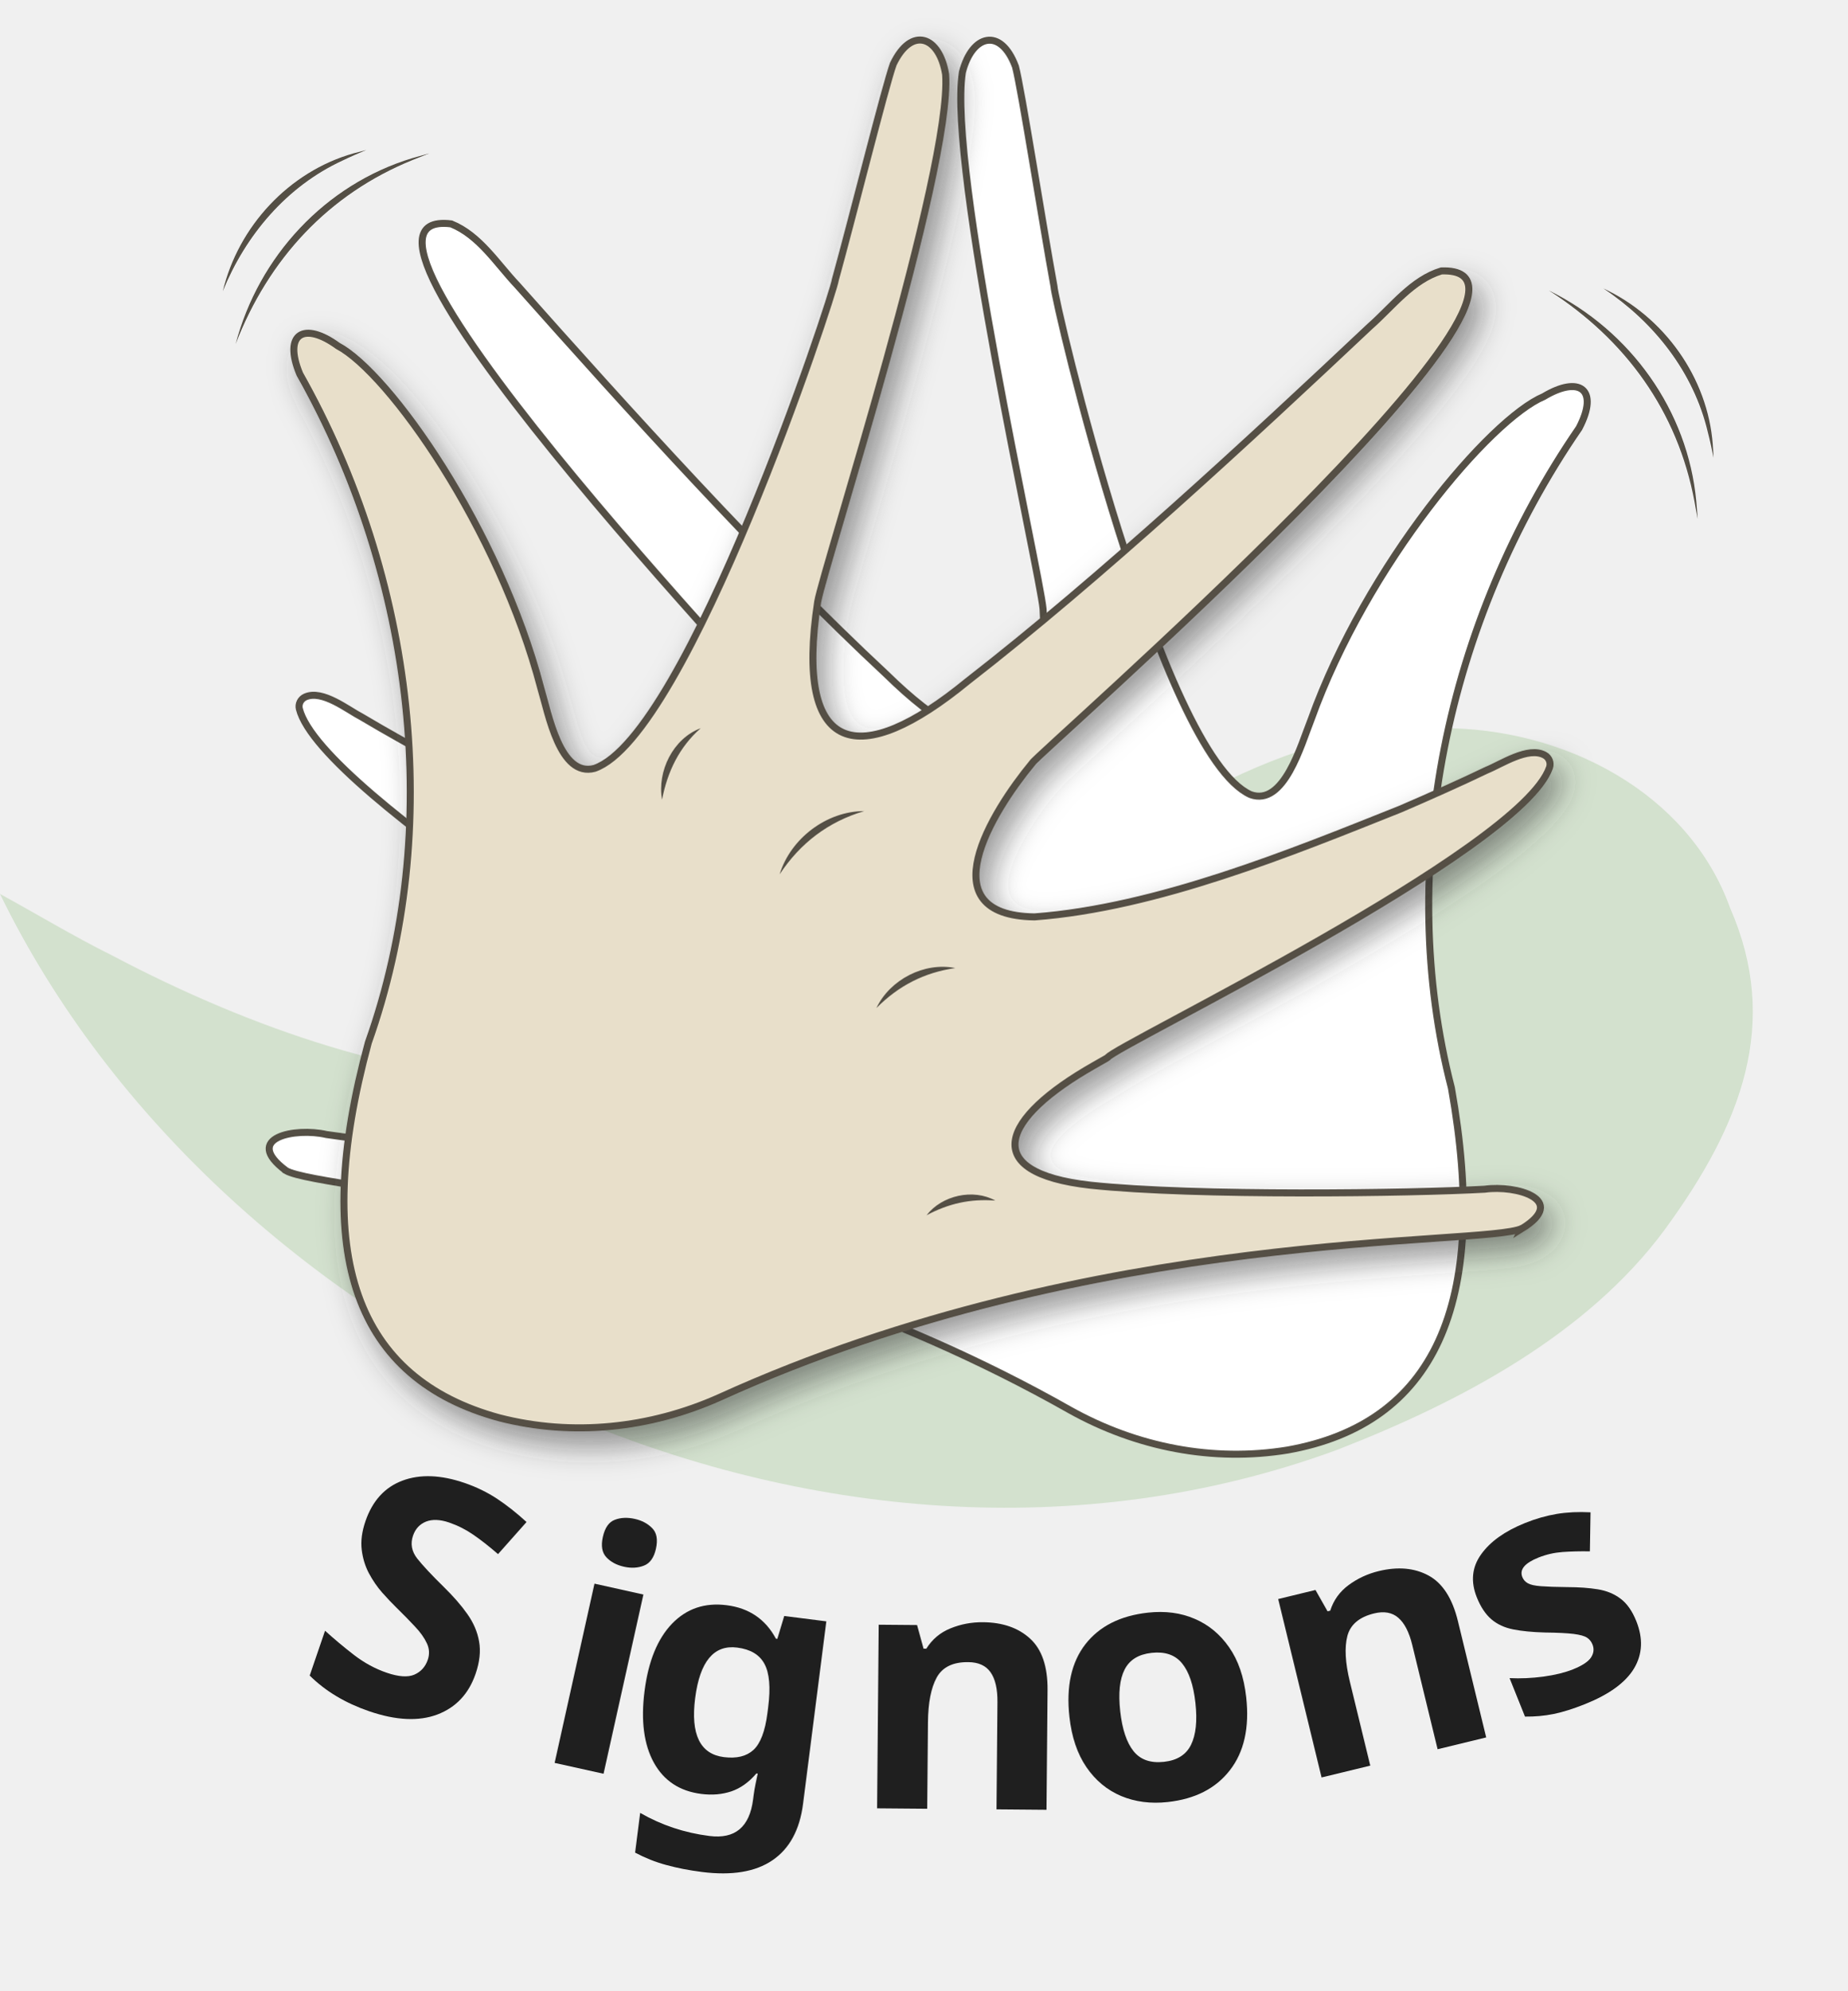
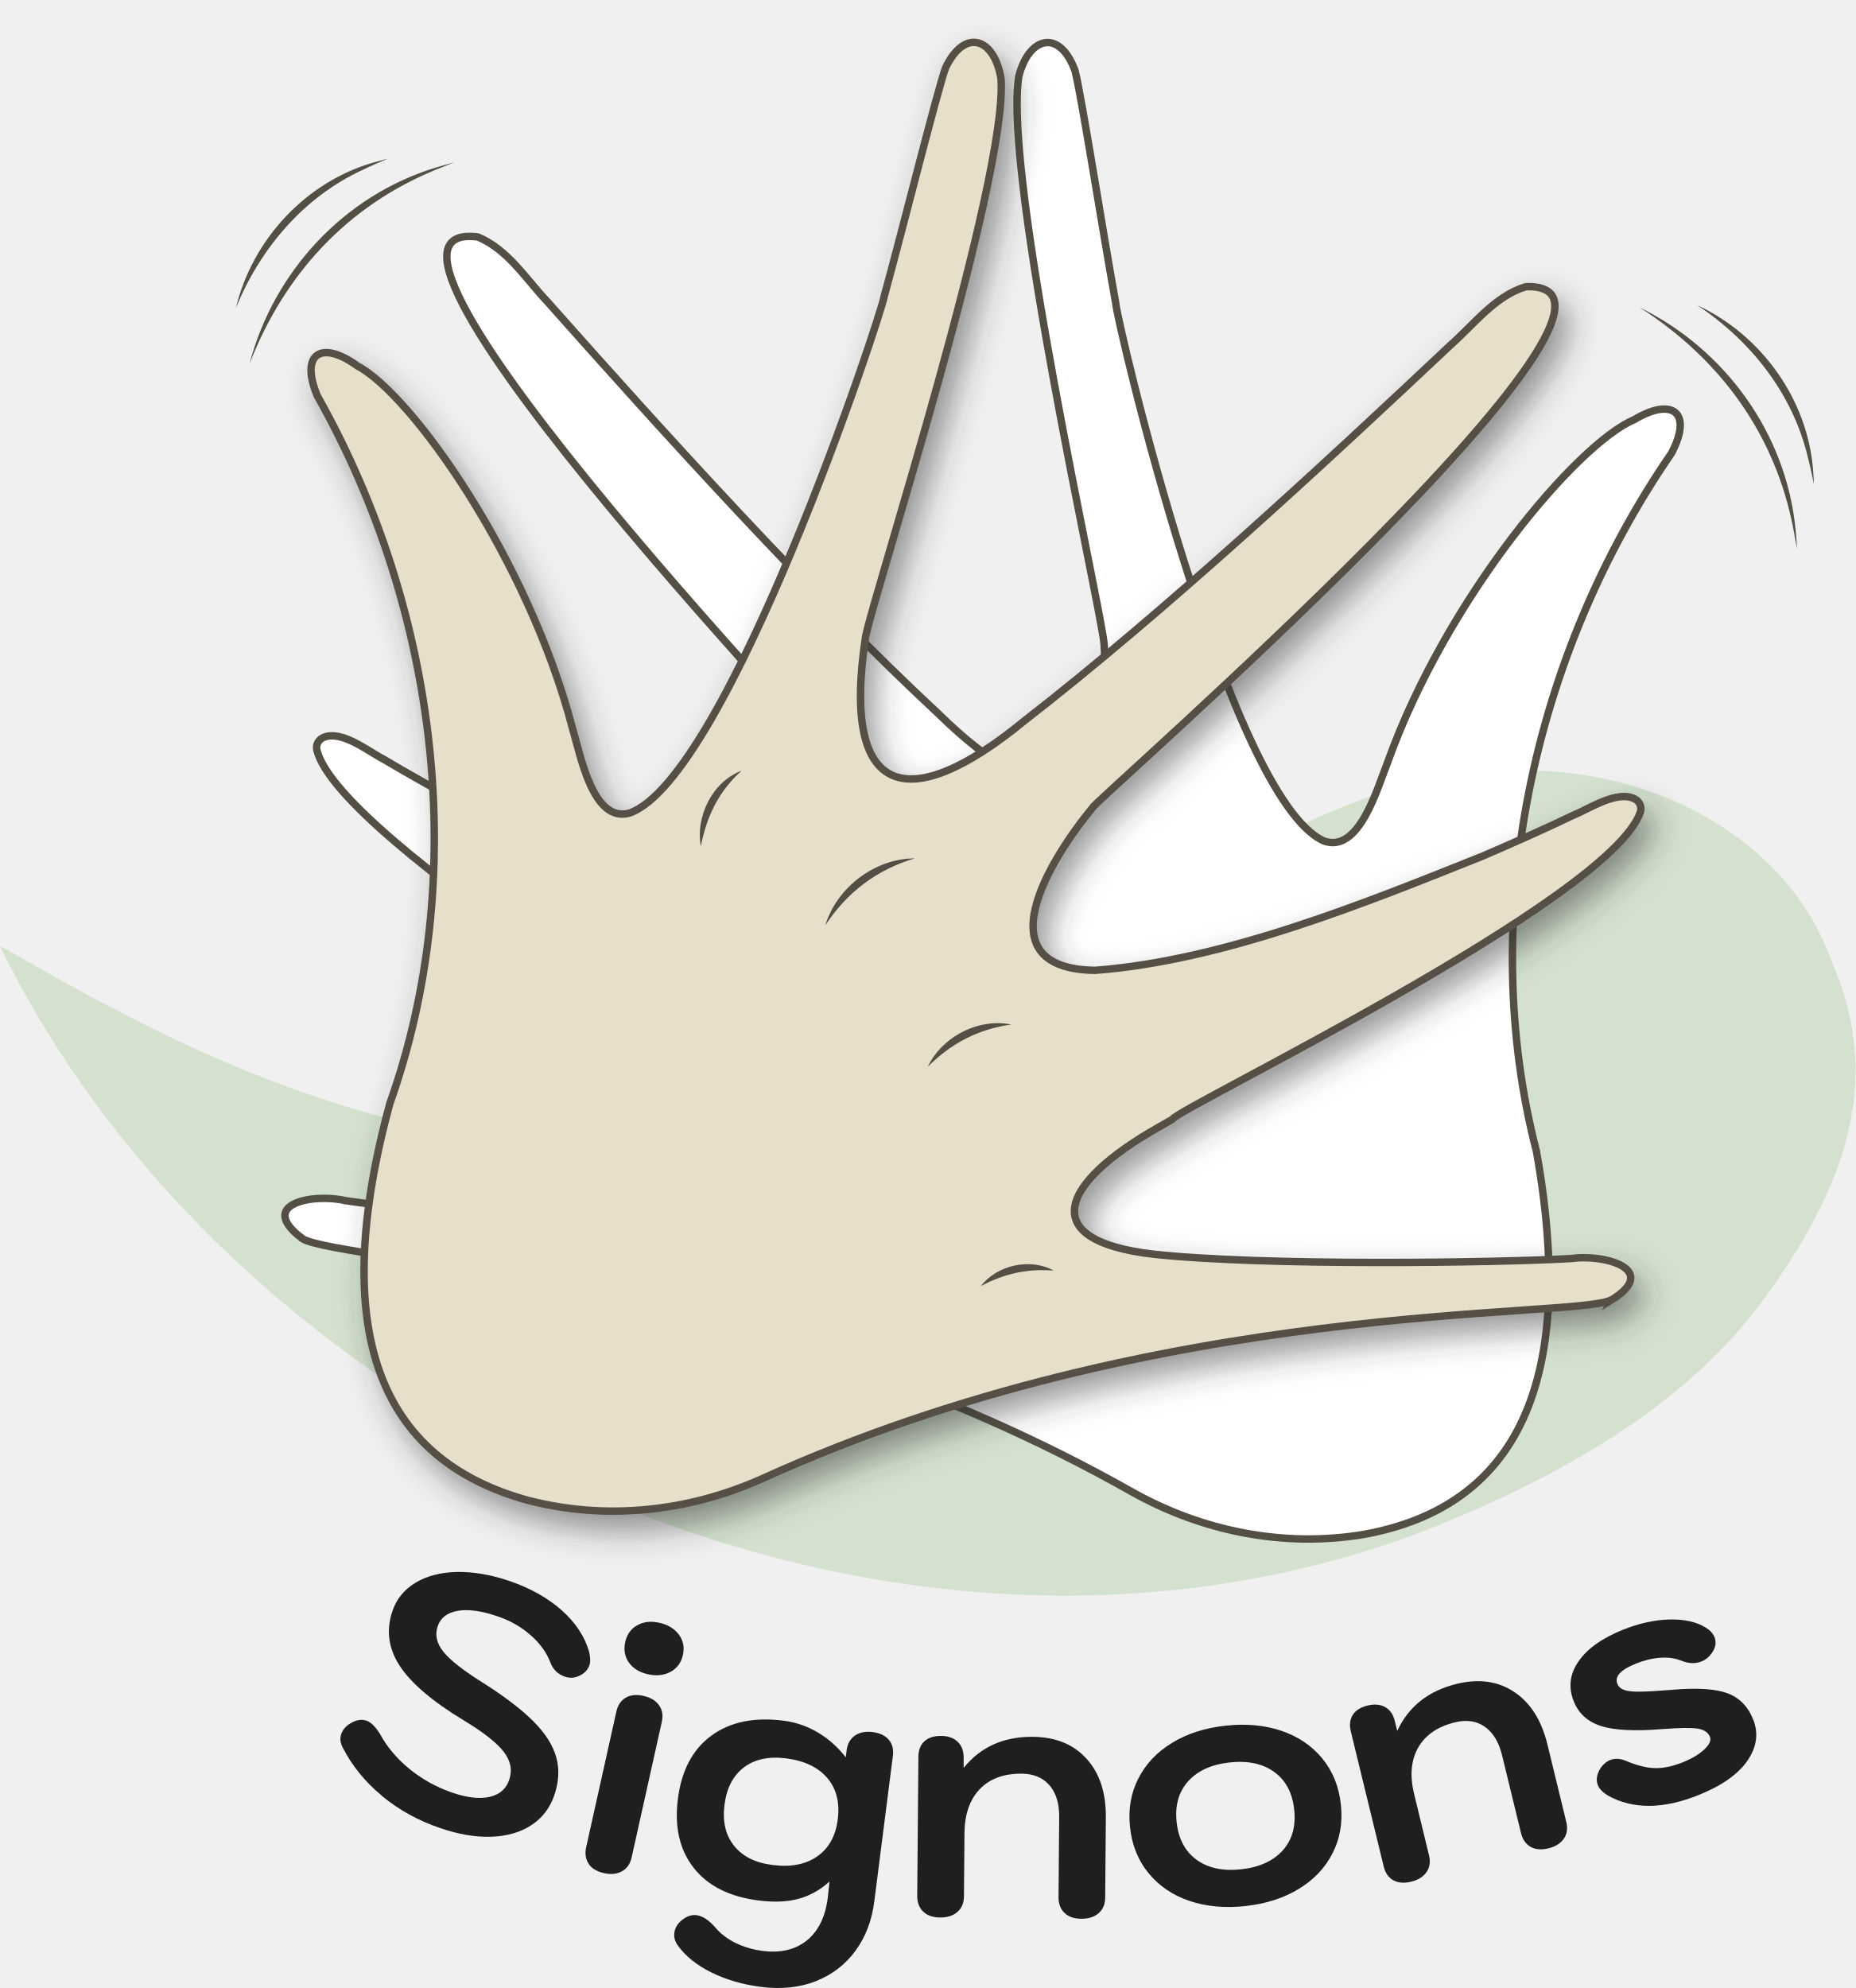
- <svg xmlns="http://www.w3.org/2000/svg" id="Layer_2" data-name="Layer 2" viewBox="0 0 263.31 283.5">
+ <svg xmlns="http://www.w3.org/2000/svg" id="Layer_2" data-name="Layer 2" viewBox="0 0 249.76 267.59">
  <defs>
    <style>
      .cls-1 {
        fill: #d3e1ce;
      }

      .cls-2 {
        fill: #1f1f1f;
-         font-family: Kodchasan-Bold, Kodchasan;
-         font-size: 47.91px;
-         font-weight: 700;
      }

      .cls-3 {
        fill: #544f45;
      }

      .cls-4 {
        fill: #fff;
      }

      .cls-4, .cls-5 {
        stroke: #544f45;
        stroke-miterlimit: 10;
      }

      .cls-5 {
        fill: #e8dfca;
        filter: url(#drop-shadow-1);
      }
    </style>
    <filter id="drop-shadow-1" x="35.4" y="0" width="195" height="213" filterUnits="userSpaceOnUse">
      <feOffset dx="1.42" dy="2.13" />
      <feGaussianBlur result="blur" stdDeviation="2.13" />
      <feFlood flood-color="#333" flood-opacity=".5" />
      <feComposite in2="blur" operator="in" />
      <feComposite in="SourceGraphic" />
    </filter>
  </defs>
  <g id="Layer_8" data-name="Layer 8">
    <g>
      <path class="cls-1" d="M190.36,206.59C117.41,233.28,31.24,191.55,0,127.34c5.23,2.86,10.55,6.07,15.93,8.74,40.44,21.32,86.03,28.88,125.1-3.52,19.22-13.03,39.51-29.16,64.13-28.84,17.74-.11,35.47,9.21,41.36,25.62,7.15,16.35,1.73,30.75-9.34,45.85-11.02,14.93-29.12,24.54-46.64,31.33l-.18.07Z" />
      <g>
        <g>
          <path class="cls-4" d="M40.72,166.73c-6.26-4.68,1.38-6.14,5.78-5.12,10.24,1.5,40.93,4.68,56.03,4.42,16.09-.37,13.48-8.41,1.04-17.01-.35-.24-.66-.46-.93-.64-.6-.41-.87-.6-.95-.67-.68-1.61-55.97-34.5-59.04-46.74-.17-.69.2-1.4.85-1.69,2.45-1.09,6.05,1.84,8.06,2.87,3.28,1.96,7.86,4.51,11.77,6.62,14.88,7.53,33.24,17.05,50.53,19.92,15.14,1.15,7.46-14.27,2.26-21.82-.03-.76-74-77.72-51.83-74.98,4.03,1.63,6.49,5.66,9.42,8.75,15.51,17.46,35.1,39.14,52.6,55.43,14.28,14.02,23.69,12.86,22.31-9.35-.49-5.3-13.62-63.06-11.49-76.43,1.36-5.36,5.46-6.46,7.56-.81.85,3.18,3.83,22.24,5.49,31.31.05,2.09,15.17,66.63,28,72.4,4.79,1.75,7.22-7.17,8.63-10.67,7.95-22.14,25.54-42.83,33.15-46.03,5.07-3.04,7.95-1.07,5.04,4.49-18.93,27.52-26.24,62.85-18.19,94,5.53,30.99-2.56,47.85-23.31,51.57-10.66,1.76-21.55-.39-31.03-5.68-51.34-29.09-106.52-31.08-111.75-34.13Z" />
          <path class="cls-5" d="M216.86,175.01c6.65-4.1-.83-6.24-5.3-5.61-10.33.58-41.18,1.03-56.2-.57-15.99-1.8-12.68-9.57.48-17.04.37-.21.7-.4.98-.56.64-.36.92-.52,1.01-.59.82-1.55,58.82-29.4,62.96-41.31.23-.67-.07-1.42-.69-1.76-2.34-1.3-6.19,1.3-8.28,2.14-3.44,1.66-8.23,3.8-12.31,5.55-15.49,6.18-34.63,14.03-52.1,15.35-15.18-.2-6.16-14.87-.31-21.94.1-.76,80.61-70.84,58.28-70.08-4.16,1.26-6.96,5.06-10.16,7.88-17,16.01-38.43,35.87-57.32,50.54-15.47,12.7-24.74,10.7-21.39-11.3.96-5.24,19.16-61.6,18.23-75.11-.88-5.46-4.86-6.92-7.46-1.48-1.13,3.09-5.79,21.81-8.25,30.7-.23,2.08-21.03,65.02-34.32,69.63-4.93,1.32-6.56-7.79-7.65-11.4-5.95-22.75-21.63-44.93-28.94-48.79-4.78-3.48-7.82-1.77-5.41,4.02,16.41,29.09,20.56,64.93,9.77,95.24-8.26,30.38-1.7,47.89,18.64,53.44,10.46,2.7,21.5,1.53,31.41-2.9,53.72-24.42,108.86-21.5,114.34-24.07Z" />
          <path class="cls-3" d="M111.09,124.54c1.55-5.09,6.69-9,12.04-9-5.11,1.51-9.11,4.56-12.04,9h0Z" />
          <path class="cls-3" d="M94.33,113.91c-.72-4.05,1.57-8.71,5.51-10.18-3.06,2.7-4.73,6.17-5.51,10.18h0Z" />
          <path class="cls-3" d="M124.88,143.59c1.92-4.05,6.83-6.59,11.24-5.69-4.44.63-8.09,2.52-11.24,5.69h0Z" />
          <path class="cls-3" d="M132.02,173.11c2.2-2.84,6.64-3.83,9.8-2.09-3.58-.27-6.63.41-9.8,2.09h0Z" />
        </g>
        <g>
          <path class="cls-3" d="M33.57,49.01c3.28-12.48,12.76-22.72,25.16-26.48.81-.24,1.62-.47,2.43-.69-.78.32-1.56.64-2.34.94-12.07,4.89-20.57,14.15-25.25,26.23h0Z" />
          <path class="cls-3" d="M31.74,41.5c2.21-9.25,9.44-17.06,18.64-19.66.6-.17,1.21-.33,1.81-.48-.99.42-2.43,1.04-3.4,1.52-7.93,3.66-13.79,10.59-17.05,18.61h0Z" />
        </g>
        <g>
          <path class="cls-3" d="M220.7,41.38c11.61,5.72,19.79,17.08,21,30.02.08.84.14,1.69.2,2.53-.16-.83-.32-1.66-.46-2.49-2.4-12.85-9.81-23.05-20.74-30.06h0Z" />
          <path class="cls-3" d="M228.45,41.08c8.65,4.02,14.88,12.69,15.6,22.24.05.63.08,1.25.11,1.88-.21-1.06-.54-2.59-.82-3.65-2.02-8.53-7.66-15.67-14.89-20.47h0Z" />
        </g>
      </g>
-       <text class="cls-2" transform="translate(41.53 239.46) rotate(18.91)">
-         <tspan x="0" y="0">S</tspan>
-       </text>
-       <text class="cls-2" transform="translate(75.38 250.31) rotate(12.54)">
-         <tspan x="0" y="0">i</tspan>
-       </text>
-       <text class="cls-2" transform="translate(88.05 253.54) rotate(7.27)">
-         <tspan x="0" y="0">g</tspan>
-       </text>
-       <text class="cls-2" transform="translate(121.24 257.56) rotate(.5)">
-         <tspan x="0" y="0">n</tspan>
-       </text>
-       <text class="cls-2" transform="translate(151.67 257.83) rotate(-6.28)">
-         <tspan x="0" y="0">o</tspan>
-       </text>
-       <text class="cls-2" transform="translate(184.68 254.08) rotate(-13.67)">
-         <tspan x="0" y="0">n</tspan>
-       </text>
-       <text class="cls-2" transform="translate(215.64 246.32) rotate(-21.86)">
-         <tspan x="0" y="0">s</tspan>
-       </text>
+       <g>
+         <path class="cls-2" d="M51.39,241.7c-2.26-1.87-4.03-4.05-5.3-6.55-.3-.61-.35-1.2-.15-1.77.23-.66.75-1.2,1.56-1.59.65-.32,1.26-.38,1.83-.18.6.21,1.21.8,1.82,1.79.97,1.79,2.32,3.37,4.02,4.75,1.71,1.38,3.6,2.42,5.69,3.14,1.99.68,3.67.88,5.02.58,1.35-.3,2.24-1.06,2.66-2.3.44-1.3.2-2.56-.73-3.77-.93-1.21-2.74-2.64-5.43-4.26-4.22-2.56-7.09-5.01-8.6-7.35-1.51-2.34-1.83-4.79-.95-7.36.56-1.63,1.6-2.9,3.13-3.81,1.53-.91,3.39-1.39,5.58-1.43,2.19-.04,4.54.37,7.05,1.22,2.81.96,5.15,2.28,7.03,3.95,1.87,1.67,3.1,3.54,3.68,5.59.17.77.19,1.38.03,1.83-.29.75-.89,1.27-1.8,1.56-.49.14-.99.12-1.5-.06-.94-.32-1.58-.95-1.94-1.88-.51-1.36-1.4-2.59-2.66-3.7-1.26-1.11-2.75-1.96-4.47-2.54-2.15-.74-3.93-.98-5.34-.74-1.42.24-2.32.94-2.71,2.08-.39,1.15-.14,2.29.77,3.43.91,1.14,2.69,2.53,5.33,4.18,2.91,1.84,5.17,3.57,6.78,5.18s2.63,3.22,3.08,4.83c.45,1.6.36,3.31-.26,5.13-.59,1.72-1.62,3.06-3.1,4.03-1.48.96-3.28,1.48-5.39,1.55-2.12.07-4.41-.32-6.89-1.17-2.96-1.01-5.57-2.46-7.83-4.33Z" />
+         <path class="cls-2" d="M79.24,250.87c-.42-.62-.53-1.36-.34-2.23l4.06-18.24c.19-.87.61-1.5,1.25-1.88.64-.38,1.44-.46,2.41-.25.94.21,1.63.62,2.08,1.25.45.62.58,1.37.38,2.25l-4.06,18.24c-.19.87-.63,1.5-1.3,1.87-.67.37-1.48.46-2.41.25-.97-.22-1.66-.63-2.08-1.25ZM84.65,223.78c-.56-.79-.72-1.71-.5-2.74.23-1.03.76-1.79,1.61-2.27.84-.48,1.84-.6,3-.34,1.15.26,2.02.79,2.62,1.59.59.8.77,1.72.54,2.75-.23,1.03-.78,1.78-1.66,2.26-.88.48-1.89.59-3.04.33-1.15-.26-2.01-.78-2.57-1.58Z" />
+         <path class="cls-2" d="M95.72,265.48c-1.98-.99-3.48-2.2-4.49-3.62-.38-.53-.54-1.1-.46-1.7.1-.79.57-1.46,1.41-1.99.52-.32,1.05-.45,1.59-.38.82.11,1.68.68,2.58,1.73.67.79,1.56,1.46,2.67,2.01,1.11.54,2.32.9,3.65,1.07,2.47.31,4.48-.19,6.04-1.5,1.55-1.32,2.46-3.29,2.74-5.93l.2-1.91c-1.24,1.13-2.62,1.9-4.14,2.32-1.52.42-3.32.49-5.41.23-3.9-.5-6.8-1.95-8.71-4.37-1.91-2.42-2.63-5.53-2.14-9.33.48-3.8,1.98-6.63,4.49-8.48,2.51-1.85,5.76-2.53,9.75-2.02,1.65.21,3.19.75,4.62,1.6s2.68,1.97,3.73,3.33l.12-.95c.11-.89.49-1.55,1.12-1.98.63-.43,1.43-.59,2.38-.47s1.67.46,2.16,1.02c.49.56.68,1.3.56,2.22l-2.5,19.58c-.32,2.53-1.16,4.73-2.51,6.59s-3.12,3.22-5.3,4.1c-2.19.88-4.68,1.14-7.46.79-2.47-.32-4.7-.97-6.68-1.96ZM110.01,249.87c1.56-1.09,2.48-2.76,2.76-5.01s-.19-4.1-1.42-5.54c-1.23-1.44-3.08-2.33-5.55-2.64-2.31-.29-4.2.11-5.66,1.21-1.46,1.1-2.33,2.78-2.62,5.03-.29,2.25.14,4.09,1.28,5.52,1.14,1.43,2.86,2.3,5.17,2.59,2.47.32,4.48-.07,6.04-1.16Z" />
+         <path class="cls-2" d="M124.26,257.3c-.54-.52-.8-1.22-.8-2.12l.16-18.68c0-.93.28-1.63.81-2.12.53-.49,1.28-.73,2.23-.72.96,0,1.71.27,2.25.79.54.52.8,1.22.8,2.12v1.39c2.28-2.82,5.39-4.22,9.32-4.18,3.07.03,5.48,1.01,7.23,2.96,1.76,1.95,2.62,4.58,2.59,7.9l-.09,10.78c0,.89-.3,1.59-.88,2.1-.58.51-1.35.75-2.31.75-.99,0-1.75-.27-2.29-.79-.54-.51-.8-1.22-.8-2.12l.09-10.78c.02-1.82-.42-3.24-1.3-4.27-.89-1.03-2.13-1.55-3.72-1.57-2.43-.02-4.32.67-5.67,2.08-1.35,1.41-2.04,3.39-2.06,5.95l-.07,8.48c0,.89-.3,1.59-.88,2.1s-1.35.75-2.31.75c-.99,0-1.75-.27-2.29-.79Z" />
+         <path class="cls-2" d="M160.11,255.87c-2.25-.76-4.08-2-5.49-3.71-1.41-1.71-2.25-3.77-2.51-6.18-.27-2.41.1-4.61,1.11-6.58,1-1.97,2.52-3.58,4.55-4.81,2.03-1.24,4.43-2.01,7.19-2.31,2.76-.3,5.27-.07,7.52.69,2.25.76,4.08,2,5.49,3.71,1.41,1.71,2.25,3.77,2.51,6.18.27,2.41-.1,4.61-1.11,6.58-1,1.97-2.52,3.58-4.55,4.81-2.03,1.24-4.43,2.01-7.19,2.31-2.76.3-5.27.07-7.52-.69ZM172.66,249.07c1.27-1.42,1.79-3.26,1.54-5.52-.25-2.25-1.15-3.94-2.7-5.05-1.55-1.11-3.55-1.54-6-1.27-2.44.27-4.3,1.12-5.58,2.54-1.27,1.43-1.79,3.27-1.54,5.52s1.15,3.94,2.7,5.05c1.55,1.12,3.55,1.54,6,1.27,2.44-.27,4.3-1.12,5.58-2.54Z" />
+         <path class="cls-2" d="M187.54,253.09c-.65-.37-1.08-.99-1.29-1.86l-4.42-18.15c-.22-.9-.13-1.65.26-2.26.39-.61,1.06-1.02,1.99-1.25.93-.23,1.72-.15,2.37.21.65.37,1.08.99,1.29,1.86l.33,1.35c1.53-3.3,4.21-5.41,8.02-6.34,2.98-.72,5.56-.36,7.74,1.1,2.18,1.46,3.66,3.8,4.45,7.03l2.55,10.47c.21.87.1,1.62-.34,2.25-.44.63-1.12,1.06-2.05,1.29-.96.23-1.77.17-2.42-.2-.65-.37-1.08-.99-1.29-1.86l-2.55-10.47c-.43-1.77-1.2-3.04-2.31-3.83-1.11-.78-2.44-.98-3.99-.61-2.36.57-4.02,1.71-4.99,3.41-.97,1.7-1.15,3.79-.54,6.27l2,8.24c.21.87.1,1.62-.34,2.25-.44.63-1.12,1.06-2.05,1.29-.96.23-1.77.17-2.42-.2Z" />
+         <path class="cls-2" d="M216.47,241.7c-.72-.43-1.19-.9-1.39-1.4-.29-.71-.16-1.48.36-2.31.37-.53.8-.89,1.27-1.08.65-.26,1.37-.22,2.16.11,1.41.6,2.69.93,3.82.97,1.14.04,2.42-.22,3.84-.79,1.21-.49,2.17-1.06,2.87-1.72.7-.66.95-1.23.76-1.7-.24-.59-.78-.96-1.63-1.1s-2.44-.12-4.78.06c-3.67.3-6.4.17-8.21-.4-1.81-.57-3.05-1.68-3.71-3.34-.75-1.87-.54-3.66.64-5.37s3.17-3.13,5.98-4.26c2.16-.87,4.25-1.33,6.26-1.38s3.64.31,4.88,1.09c.59.35.98.78,1.18,1.28.29.71.16,1.43-.37,2.16-.37.53-.83.9-1.36,1.11-.86.34-1.79.3-2.79-.12-.82-.32-1.75-.45-2.81-.37-1.05.08-2.13.34-3.22.78-2.08.83-2.92,1.74-2.52,2.72.16.39.45.66.9.83.45.17,1.16.24,2.13.23s2.48-.1,4.51-.26c3.26-.28,5.69-.11,7.29.48,1.6.6,2.75,1.77,3.45,3.52.75,1.87.49,3.72-.77,5.55-1.26,1.83-3.45,3.37-6.56,4.62-4.77,1.92-8.84,1.95-12.2.09Z" />
+       </g>
    </g>
  </g>
</svg>
